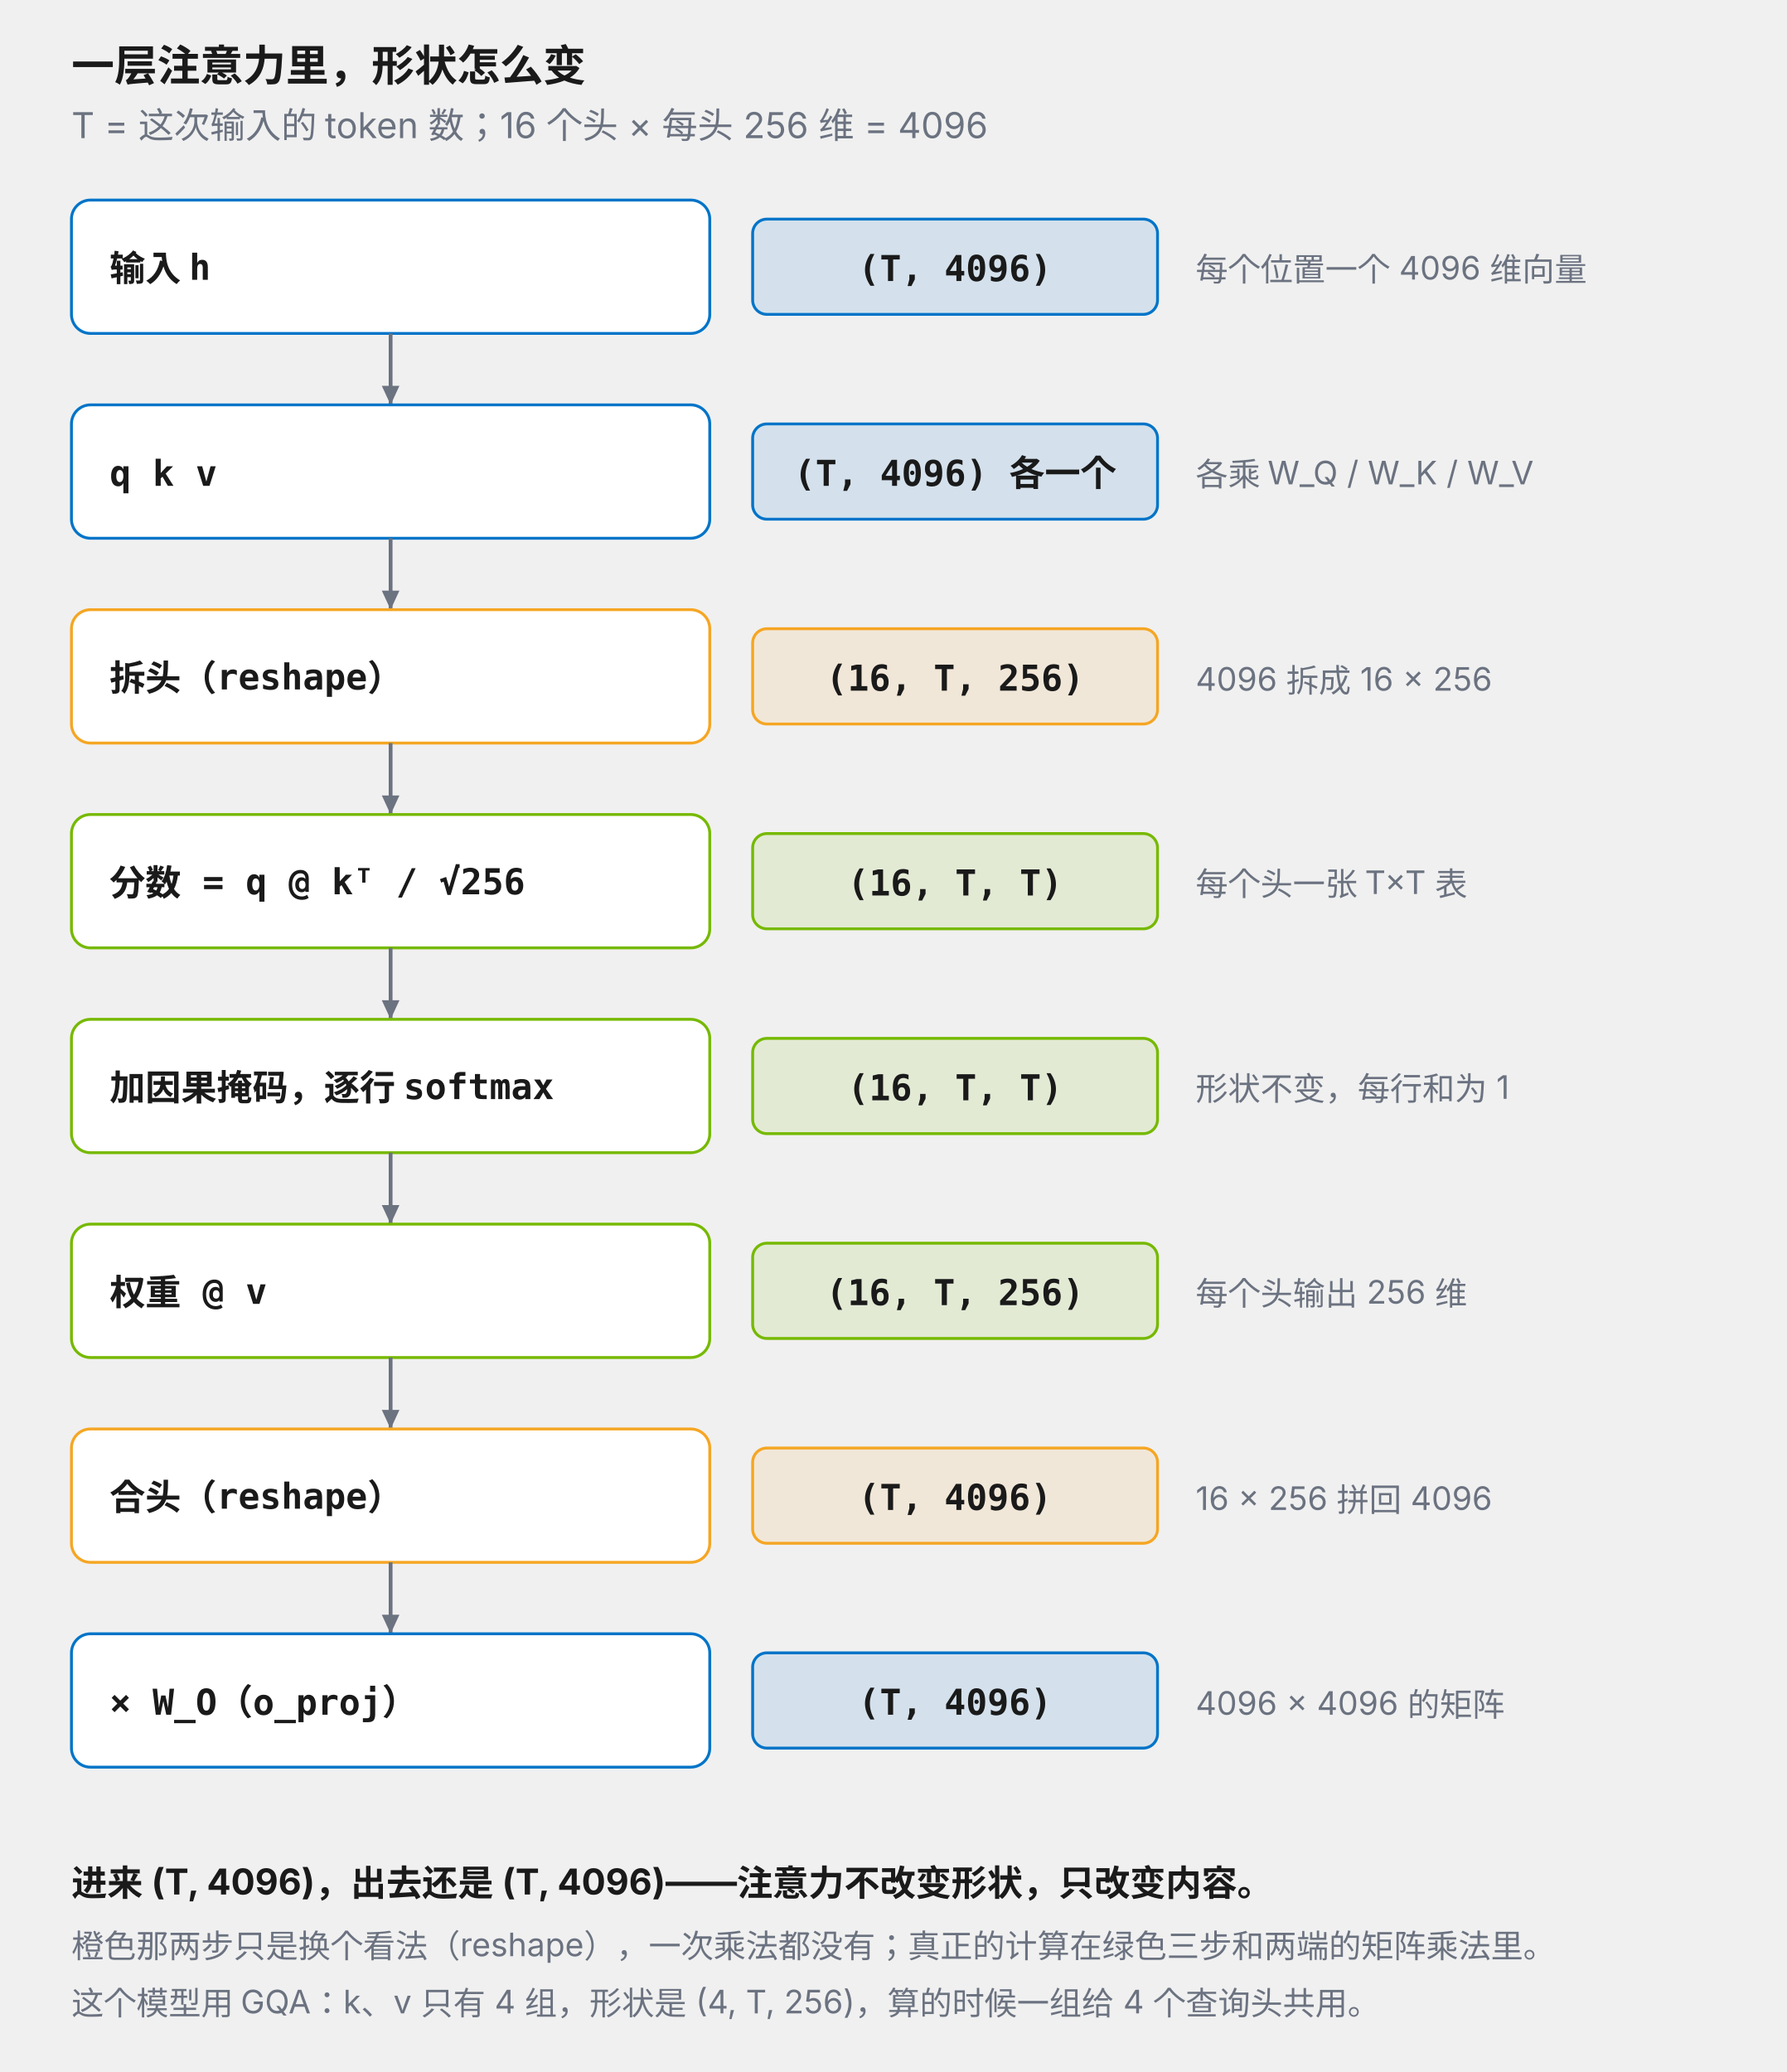
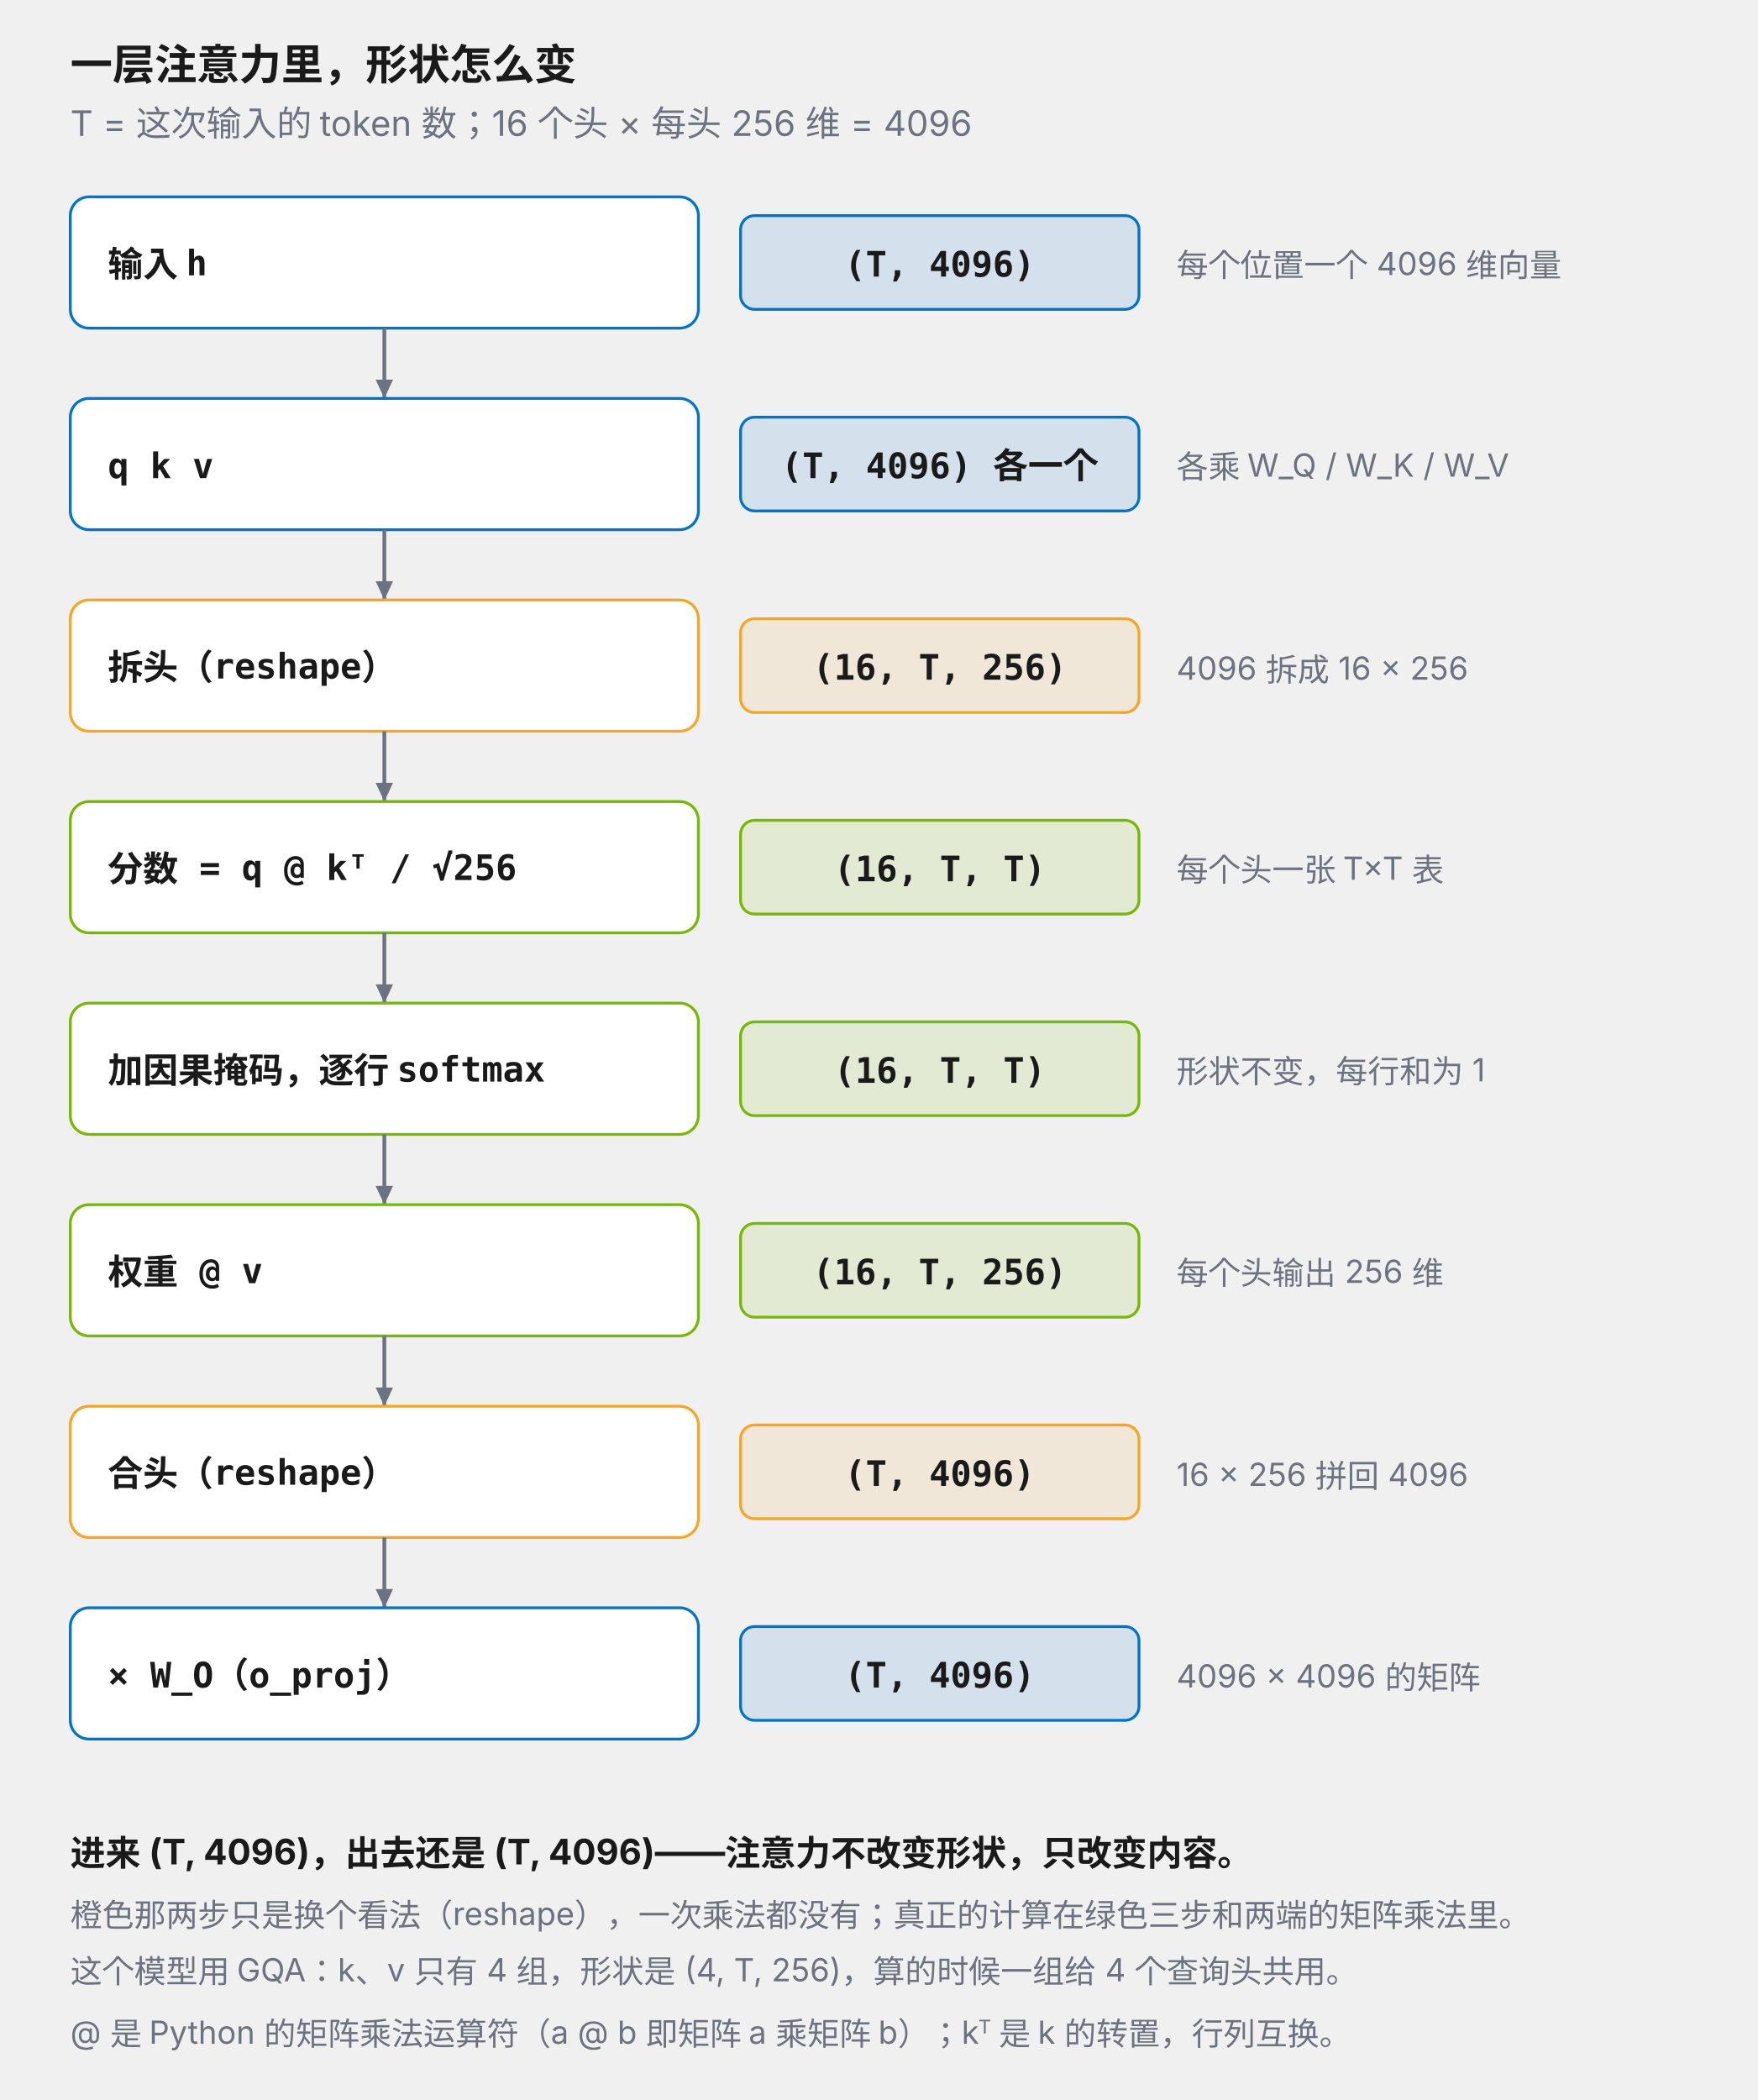
- <svg xmlns="http://www.w3.org/2000/svg" viewBox="0 0 750 870" width="750" height="870" role="img" aria-label="一层注意力里张量形状的变化：(T,4096) 经拆头成 (16,T,256)，算出 (16,T,T) 的权重，输出 (16,T,256)，合头回 (T,4096)">
+ <svg xmlns="http://www.w3.org/2000/svg" viewBox="0 0 750 896" width="750" height="896" role="img" aria-label="一层注意力里张量形状的变化：(T,4096) 经拆头成 (16,T,256)，算出 (16,T,T) 的权重，输出 (16,T,256)，合头回 (T,4096)">
  <style>.m{font-family:"JetBrains Mono","SF Mono",Menlo,Consolas,monospace}.s{font-family:-apple-system,BlinkMacSystemFont,"Segoe UI","PingFang SC","Noto Sans SC",sans-serif}</style>
  <defs>
    <marker id="qa" markerUnits="userSpaceOnUse" markerWidth="9" markerHeight="9" refX="8" refY="4.5" orient="auto">
      <path d="M0 0.8 8 4.5 0 8.2z" fill="#6B7280" />
    </marker>
  </defs>
  <text x="30" y="34" class="s" font-size="18.0" fill="#1A1A1A" text-anchor="start" font-weight="700">一层注意力里，形状怎么变</text>
  <text x="30" y="58" class="s" font-size="15.0" fill="#6B7280" text-anchor="start" font-weight="400">T = 这次输入的 token 数；16 个头 × 每头 256 维 = 4096</text>
  <rect x="30" y="84" width="268" height="56" rx="8" fill="#FFFFFF" stroke="#0074C8" stroke-width="1.2" />
  <text x="46" y="118.0" class="m" font-size="15.0" fill="#1A1A1A" text-anchor="start" font-weight="600">输入 h</text>
  <rect x="316" y="92" width="170" height="40" rx="6" fill="#0074C8" fill-opacity=".12" stroke="#0074C8" stroke-width="1.2" />
  <text x="401" y="118.0" class="m" font-size="15.0" fill="#1A1A1A" text-anchor="middle" font-weight="700">(T, 4096)</text>
  <text x="502" y="118.0" class="s" font-size="13.6" fill="#6B7280" text-anchor="start" font-weight="400">每个位置一个 4096 维向量</text>
  <path d="M164.0 140V170" stroke="#6B7280" stroke-width="1.6" marker-end="url(#qa)" />
  <rect x="30" y="170" width="268" height="56" rx="8" fill="#FFFFFF" stroke="#0074C8" stroke-width="1.2" />
  <text x="46" y="204.0" class="m" font-size="15.0" fill="#1A1A1A" text-anchor="start" font-weight="600">q  k  v</text>
  <rect x="316" y="178" width="170" height="40" rx="6" fill="#0074C8" fill-opacity=".12" stroke="#0074C8" stroke-width="1.2" />
  <text x="401" y="204.0" class="m" font-size="15.0" fill="#1A1A1A" text-anchor="middle" font-weight="700">(T, 4096) 各一个</text>
  <text x="502" y="204.0" class="s" font-size="13.6" fill="#6B7280" text-anchor="start" font-weight="400">各乘 W_Q / W_K / W_V</text>
  <path d="M164.0 226V256" stroke="#6B7280" stroke-width="1.6" marker-end="url(#qa)" />
  <rect x="30" y="256" width="268" height="56" rx="8" fill="#FFFFFF" stroke="#F5A623" stroke-width="1.2" />
  <text x="46" y="290.0" class="m" font-size="15.0" fill="#1A1A1A" text-anchor="start" font-weight="600">拆头（reshape）</text>
  <rect x="316" y="264" width="170" height="40" rx="6" fill="#F5A623" fill-opacity=".12" stroke="#F5A623" stroke-width="1.2" />
  <text x="401" y="290.0" class="m" font-size="15.0" fill="#1A1A1A" text-anchor="middle" font-weight="700">(16, T, 256)</text>
  <text x="502" y="290.0" class="s" font-size="13.6" fill="#6B7280" text-anchor="start" font-weight="400">4096 拆成 16 × 256</text>
  <path d="M164.0 312V342" stroke="#6B7280" stroke-width="1.6" marker-end="url(#qa)" />
  <rect x="30" y="342" width="268" height="56" rx="8" fill="#FFFFFF" stroke="#76B900" stroke-width="1.2" />
  <text x="46" y="376.0" class="m" font-size="15.0" fill="#1A1A1A" text-anchor="start" font-weight="600">分数 = q @ kᵀ / √256</text>
  <rect x="316" y="350" width="170" height="40" rx="6" fill="#76B900" fill-opacity=".12" stroke="#76B900" stroke-width="1.2" />
  <text x="401" y="376.0" class="m" font-size="15.0" fill="#1A1A1A" text-anchor="middle" font-weight="700">(16, T, T)</text>
  <text x="502" y="376.0" class="s" font-size="13.6" fill="#6B7280" text-anchor="start" font-weight="400">每个头一张 T×T 表</text>
  <path d="M164.0 398V428" stroke="#6B7280" stroke-width="1.6" marker-end="url(#qa)" />
  <rect x="30" y="428" width="268" height="56" rx="8" fill="#FFFFFF" stroke="#76B900" stroke-width="1.2" />
  <text x="46" y="462.0" class="m" font-size="15.0" fill="#1A1A1A" text-anchor="start" font-weight="600">加因果掩码，逐行 softmax</text>
  <rect x="316" y="436" width="170" height="40" rx="6" fill="#76B900" fill-opacity=".12" stroke="#76B900" stroke-width="1.2" />
  <text x="401" y="462.0" class="m" font-size="15.0" fill="#1A1A1A" text-anchor="middle" font-weight="700">(16, T, T)</text>
  <text x="502" y="462.0" class="s" font-size="13.6" fill="#6B7280" text-anchor="start" font-weight="400">形状不变，每行和为 1</text>
  <path d="M164.0 484V514" stroke="#6B7280" stroke-width="1.6" marker-end="url(#qa)" />
  <rect x="30" y="514" width="268" height="56" rx="8" fill="#FFFFFF" stroke="#76B900" stroke-width="1.2" />
  <text x="46" y="548.0" class="m" font-size="15.0" fill="#1A1A1A" text-anchor="start" font-weight="600">权重 @ v</text>
  <rect x="316" y="522" width="170" height="40" rx="6" fill="#76B900" fill-opacity=".12" stroke="#76B900" stroke-width="1.2" />
  <text x="401" y="548.0" class="m" font-size="15.0" fill="#1A1A1A" text-anchor="middle" font-weight="700">(16, T, 256)</text>
  <text x="502" y="548.0" class="s" font-size="13.6" fill="#6B7280" text-anchor="start" font-weight="400">每个头输出 256 维</text>
  <path d="M164.0 570V600" stroke="#6B7280" stroke-width="1.6" marker-end="url(#qa)" />
  <rect x="30" y="600" width="268" height="56" rx="8" fill="#FFFFFF" stroke="#F5A623" stroke-width="1.2" />
  <text x="46" y="634.0" class="m" font-size="15.0" fill="#1A1A1A" text-anchor="start" font-weight="600">合头（reshape）</text>
  <rect x="316" y="608" width="170" height="40" rx="6" fill="#F5A623" fill-opacity=".12" stroke="#F5A623" stroke-width="1.2" />
  <text x="401" y="634.0" class="m" font-size="15.0" fill="#1A1A1A" text-anchor="middle" font-weight="700">(T, 4096)</text>
  <text x="502" y="634.0" class="s" font-size="13.6" fill="#6B7280" text-anchor="start" font-weight="400">16 × 256 拼回 4096</text>
  <path d="M164.0 656V686" stroke="#6B7280" stroke-width="1.6" marker-end="url(#qa)" />
  <rect x="30" y="686" width="268" height="56" rx="8" fill="#FFFFFF" stroke="#0074C8" stroke-width="1.2" />
  <text x="46" y="720.0" class="m" font-size="15.0" fill="#1A1A1A" text-anchor="start" font-weight="600">× W_O（o_proj）</text>
  <rect x="316" y="694" width="170" height="40" rx="6" fill="#0074C8" fill-opacity=".12" stroke="#0074C8" stroke-width="1.2" />
  <text x="401" y="720.0" class="m" font-size="15.0" fill="#1A1A1A" text-anchor="middle" font-weight="700">(T, 4096)</text>
  <text x="502" y="720.0" class="s" font-size="13.6" fill="#6B7280" text-anchor="start" font-weight="400">4096 × 4096 的矩阵</text>
  <text x="30" y="796" class="s" font-size="15.0" fill="#1A1A1A" text-anchor="start" font-weight="700">进来 (T, 4096)，出去还是 (T, 4096)——注意力不改变形状，只改变内容。</text>
  <text x="30" y="822" class="s" font-size="13.6" fill="#6B7280" text-anchor="start" font-weight="400">橙色那两步只是换个看法（reshape），一次乘法都没有；真正的计算在绿色三步和两端的矩阵乘法里。</text>
  <text x="30" y="846" class="s" font-size="13.6" fill="#6B7280" text-anchor="start" font-weight="400">这个模型用 GQA：k、v 只有 4 组，形状是 (4, T, 256)，算的时候一组给 4 个查询头共用。</text>
+   <text x="30" y="872" class="s" font-size="13.6" fill="#6B7280" text-anchor="start" font-weight="400">@ 是 Python 的矩阵乘法运算符（a @ b 即矩阵 a 乘矩阵 b）；kᵀ 是 k 的转置，行列互换。</text>
</svg>
